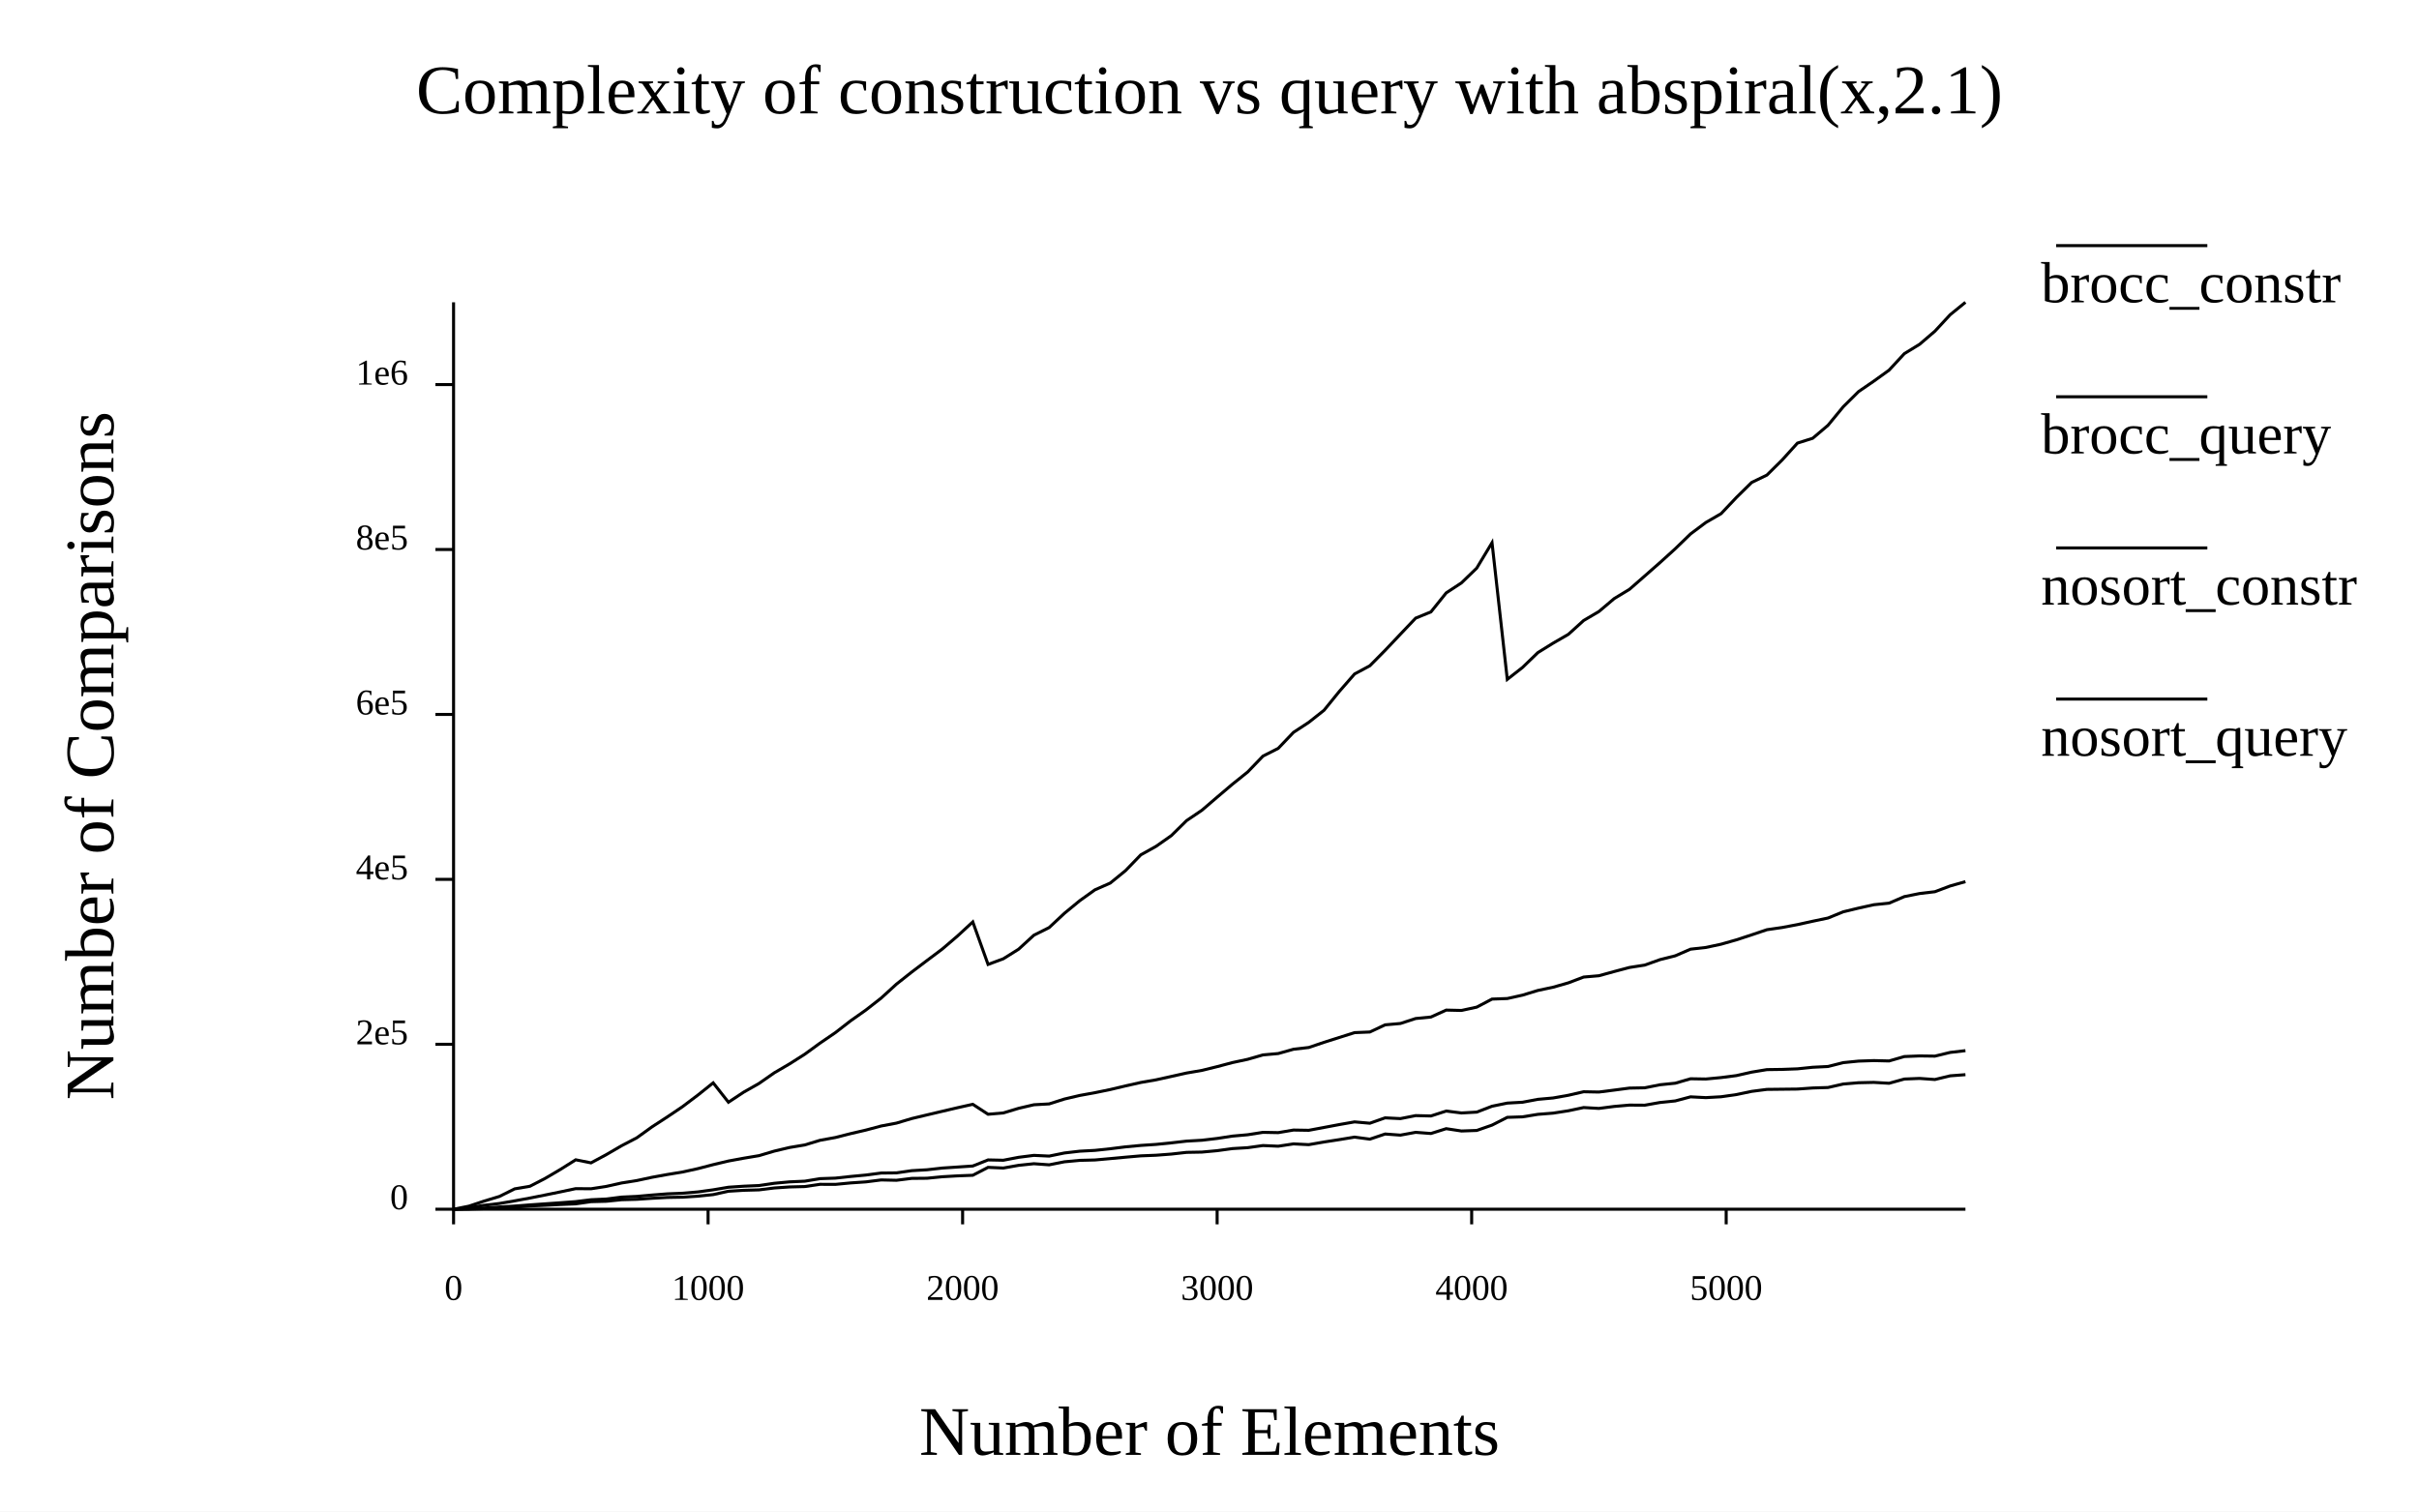
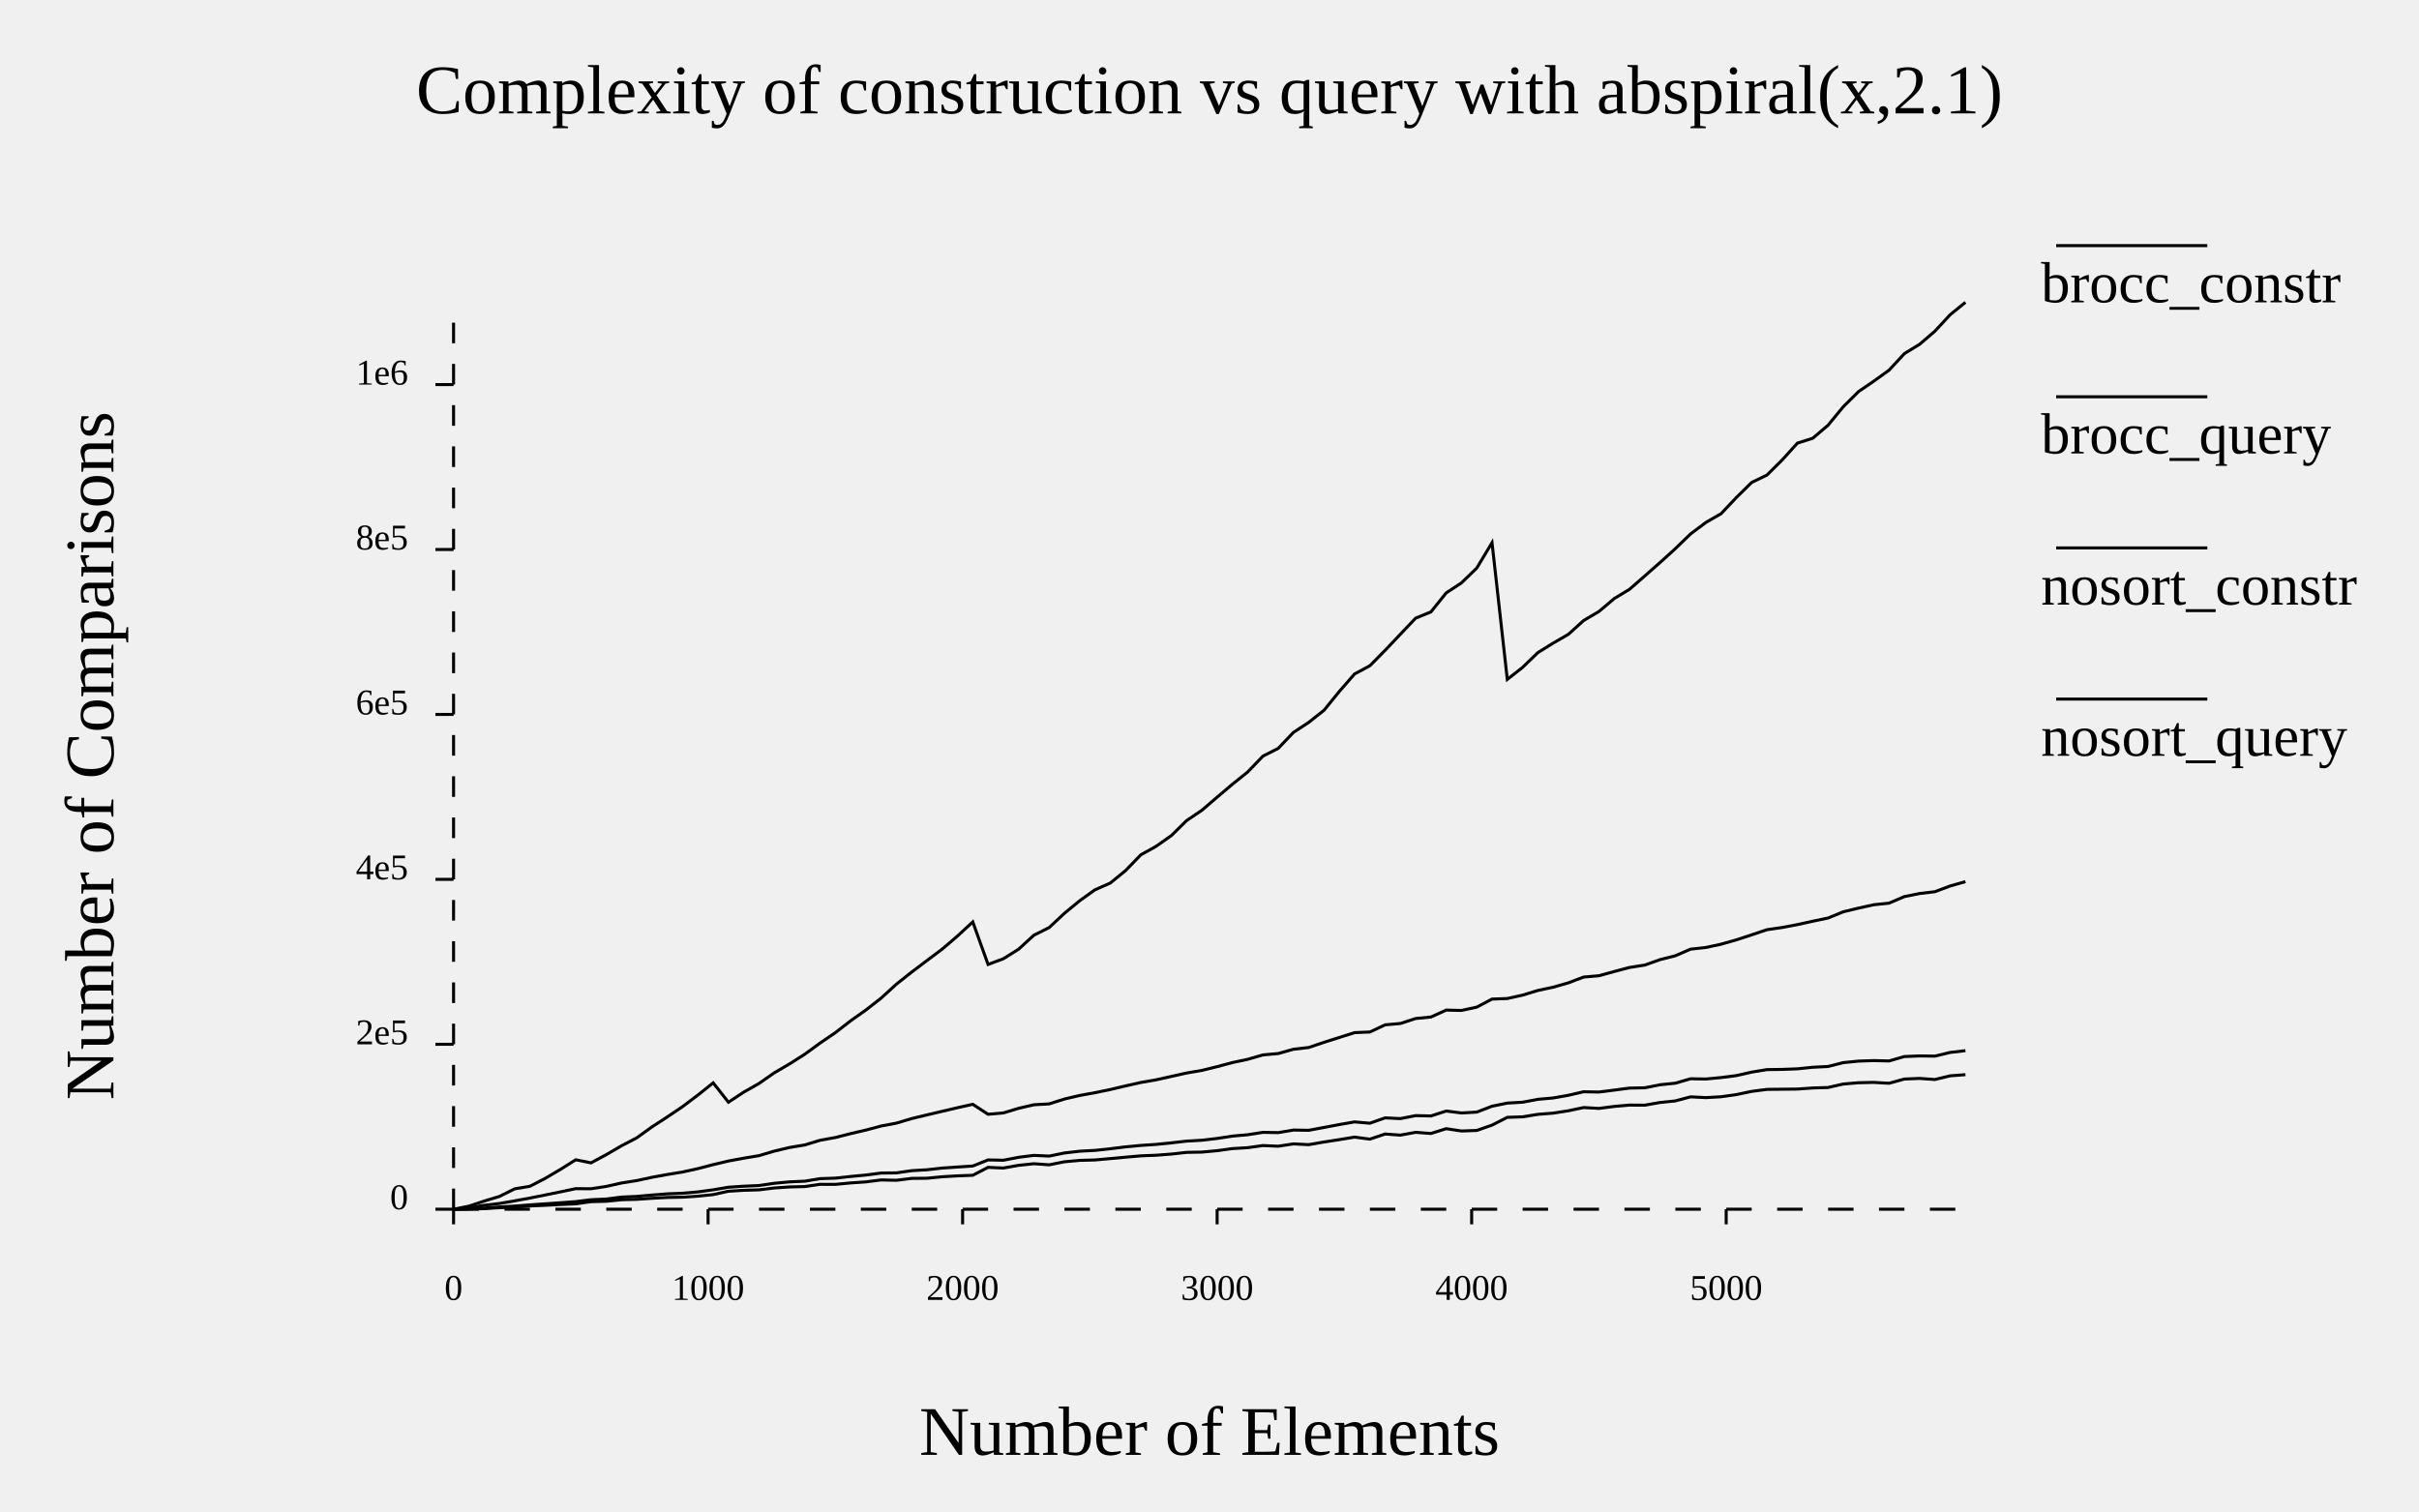
- <svg xmlns="http://www.w3.org/2000/svg" width="800" class="poloto" height="500" viewBox="0 0 800 500">
-   <rect class="poloto_background" fill="white" x="0" y="0" width="800" height="500" />
+ <svg xmlns="http://www.w3.org/2000/svg" width="800" class="poloto_background poloto" height="500" viewBox="0 0 800 500">
  <text class="poloto_text" alignment-baseline="middle" text-anchor="start" font-size="large" x="675" y="100">brocc_constr</text>
-   <line class="poloto0stroke" stroke="black" x1="680" x2="730" y1="81.25" y2="81.25" />
+   <line class="poloto0stroke poloto0legend" stroke="black" x1="680" x2="730" y1="81.25" y2="81.25" />
  <path class="poloto0stroke" fill="none" stroke="black" d=" M 150 400 L 155.051 399.86 L 160.101 399.617 L 165.152 399.263 L 170.202 398.959 L 175.253 398.569 L 180.303 398.217 L 185.354 397.865 L 190.404 397.485 L 195.455 396.866 L 200.505 396.634 L 205.556 395.993 L 210.606 395.76 L 215.657 395.308 L 220.707 394.914 L 225.758 394.716 L 230.808 394.28 L 235.859 393.583 L 240.909 392.729 L 245.96 392.39 L 251.01 392.169 L 256.061 391.421 L 261.111 390.953 L 266.162 390.725 L 271.212 389.89 L 276.263 389.717 L 281.313 389.169 L 286.364 388.696 L 291.414 388.031 L 296.465 387.978 L 301.515 387.248 L 306.566 386.955 L 311.616 386.385 L 316.667 386.048 L 321.717 385.708 L 326.768 383.695 L 331.818 383.8 L 336.869 382.83 L 341.919 382.19 L 346.97 382.427 L 352.02 381.399 L 357.071 380.808 L 362.121 380.538 L 367.172 380.002 L 372.222 379.37 L 377.273 378.897 L 382.323 378.562 L 387.374 378.053 L 392.424 377.474 L 397.475 377.185 L 402.525 376.591 L 407.576 375.819 L 412.626 375.365 L 417.677 374.571 L 422.727 374.666 L 427.778 373.815 L 432.828 373.898 L 437.879 372.953 L 442.929 371.999 L 447.98 371.114 L 453.03 371.555 L 458.081 369.778 L 463.131 370.028 L 468.182 369.036 L 473.232 369.155 L 478.283 367.528 L 483.333 368.163 L 488.384 367.879 L 493.434 365.935 L 498.485 364.898 L 503.535 364.611 L 508.586 363.656 L 513.636 363.203 L 518.687 362.306 L 523.737 361.143 L 528.788 361.238 L 533.838 360.597 L 538.889 359.933 L 543.939 359.84 L 548.99 358.83 L 554.04 358.316 L 559.091 356.847 L 564.141 356.931 L 569.192 356.453 L 574.242 355.802 L 579.293 354.658 L 584.343 353.823 L 589.394 353.751 L 594.444 353.563 L 599.495 353.043 L 604.545 352.791 L 609.596 351.511 L 614.646 351.008 L 619.697 350.836 L 624.747 350.959 L 629.798 349.498 L 634.848 349.295 L 639.899 349.362 L 644.949 348.136 L 650 347.547" />
  <text class="poloto_text" alignment-baseline="middle" text-anchor="start" font-size="large" x="675" y="150">brocc_query</text>
-   <line class="poloto1stroke" stroke="black" x1="680" x2="730" y1="131.25" y2="131.25" />
+   <line class="poloto1stroke poloto1legend" stroke="black" x1="680" x2="730" y1="131.25" y2="131.25" />
  <path class="poloto1stroke" fill="none" stroke="black" d=" M 150 400 L 155.051 399.521 L 160.101 398.703 L 165.152 398.109 L 170.202 397.235 L 175.253 396.308 L 180.303 395.297 L 185.354 394.263 L 190.404 393.195 L 195.455 393.238 L 200.505 392.456 L 205.556 391.322 L 210.606 390.519 L 215.657 389.433 L 220.707 388.517 L 225.758 387.689 L 230.808 386.572 L 235.859 385.257 L 240.909 384.057 L 245.96 383.127 L 251.01 382.282 L 256.061 380.781 L 261.111 379.582 L 266.162 378.736 L 271.212 377.199 L 276.263 376.282 L 281.313 375 L 286.364 373.824 L 291.414 372.472 L 296.465 371.52 L 301.515 370.01 L 306.566 368.803 L 311.616 367.611 L 316.667 366.424 L 321.717 365.296 L 326.768 368.588 L 331.818 368.155 L 336.869 366.628 L 341.919 365.447 L 346.97 365.167 L 352.02 363.556 L 357.071 362.37 L 362.121 361.451 L 367.172 360.414 L 372.222 359.211 L 377.273 358.076 L 382.323 357.199 L 387.374 356.08 L 392.424 354.949 L 397.475 354.088 L 402.525 352.838 L 407.576 351.494 L 412.626 350.415 L 417.677 348.961 L 422.727 348.504 L 427.778 347.085 L 432.828 346.503 L 437.879 344.791 L 442.929 343.186 L 447.98 341.587 L 453.03 341.377 L 458.081 339.013 L 463.131 338.563 L 468.182 336.92 L 473.232 336.425 L 478.283 334.134 L 483.333 334.249 L 488.384 333.153 L 493.434 330.49 L 498.485 330.306 L 503.535 329.181 L 508.586 327.638 L 513.636 326.565 L 518.687 325.119 L 523.737 323.203 L 528.788 322.766 L 533.838 321.375 L 538.889 320.032 L 543.939 319.242 L 548.99 317.441 L 554.04 316.174 L 559.091 313.979 L 564.141 313.417 L 569.192 312.334 L 574.242 310.899 L 579.293 309.244 L 584.343 307.543 L 589.394 306.811 L 594.444 305.853 L 599.495 304.74 L 604.545 303.68 L 609.596 301.619 L 614.646 300.398 L 619.697 299.28 L 624.747 298.756 L 629.798 296.591 L 634.848 295.573 L 639.899 294.977 L 644.949 293.072 L 650 291.643" />
  <text class="poloto_text" alignment-baseline="middle" text-anchor="start" font-size="large" x="675" y="200">nosort_constr</text>
-   <line class="poloto2stroke" stroke="black" x1="680" x2="730" y1="181.25" y2="181.25" />
+   <line class="poloto2stroke poloto2legend" stroke="black" x1="680" x2="730" y1="181.25" y2="181.25" />
  <path class="poloto2stroke" fill="none" stroke="black" d=" M 150 400 L 155.051 399.968 L 160.101 399.815 L 165.152 399.5 L 170.202 399.341 L 175.253 398.923 L 180.303 398.708 L 185.354 398.442 L 190.404 398.226 L 195.455 397.503 L 200.505 397.372 L 205.556 396.864 L 210.606 396.728 L 215.657 396.385 L 220.707 396.105 L 225.758 396.018 L 230.808 395.689 L 235.859 395.168 L 240.909 394.052 L 245.96 393.744 L 251.01 393.602 L 256.061 392.976 L 261.111 392.636 L 266.162 392.506 L 271.212 391.761 L 276.263 391.785 L 281.313 391.301 L 286.364 390.958 L 291.414 390.316 L 296.465 390.429 L 301.515 389.803 L 306.566 389.754 L 311.616 389.26 L 316.667 388.969 L 321.717 388.77 L 326.768 386.156 L 331.818 386.379 L 336.869 385.486 L 341.919 384.954 L 346.97 385.315 L 352.02 384.315 L 357.071 383.843 L 362.121 383.712 L 367.172 383.26 L 372.222 382.791 L 377.273 382.347 L 382.323 382.144 L 387.374 381.759 L 392.424 381.194 L 397.475 381.103 L 402.525 380.638 L 407.576 379.945 L 412.626 379.644 L 417.677 378.937 L 422.727 379.157 L 427.778 378.392 L 432.828 378.644 L 437.879 377.764 L 442.929 376.981 L 447.98 376.15 L 453.03 376.825 L 458.081 375.122 L 463.131 375.492 L 468.182 374.569 L 473.232 374.951 L 478.283 373.36 L 483.333 374.129 L 488.384 373.946 L 493.434 372.18 L 498.485 369.609 L 503.535 369.445 L 508.586 368.618 L 513.636 368.216 L 518.687 367.436 L 523.737 366.368 L 528.788 366.659 L 533.838 366.003 L 538.889 365.559 L 543.939 365.593 L 548.99 364.695 L 554.04 364.178 L 559.091 362.827 L 564.141 363.086 L 569.192 362.802 L 574.242 362.08 L 579.293 361.019 L 584.343 360.365 L 589.394 360.307 L 594.444 360.252 L 599.495 359.896 L 604.545 359.74 L 609.596 358.589 L 614.646 358.163 L 619.697 358.048 L 624.747 358.34 L 629.798 356.937 L 634.848 356.736 L 639.899 357.095 L 644.949 355.878 L 650 355.493" />
  <text class="poloto_text" alignment-baseline="middle" text-anchor="start" font-size="large" x="675" y="250">nosort_query</text>
-   <line class="poloto3stroke" stroke="black" x1="680" x2="730" y1="231.25" y2="231.25" />
+   <line class="poloto3stroke poloto3legend" stroke="black" x1="680" x2="730" y1="231.25" y2="231.25" />
  <path class="poloto3stroke" fill="none" stroke="black" d=" M 150 400 L 155.051 398.993 L 160.101 397.31 L 165.152 395.779 L 170.202 393.271 L 175.253 392.407 L 180.303 389.8 L 185.354 386.826 L 190.404 383.655 L 195.455 384.668 L 200.505 381.947 L 205.556 379.002 L 210.606 376.374 L 215.657 372.737 L 220.707 369.455 L 225.758 366.051 L 230.808 362.238 L 235.859 358.2 L 240.909 364.612 L 245.96 361.269 L 251.01 358.408 L 256.061 354.885 L 261.111 351.929 L 266.162 348.722 L 271.212 345.043 L 276.263 341.597 L 281.313 337.678 L 286.364 334.111 L 291.414 330.159 L 296.465 325.545 L 301.515 321.552 L 306.566 317.734 L 311.616 313.944 L 316.667 309.622 L 321.717 304.962 L 326.768 319.03 L 331.818 317.155 L 336.869 313.994 L 341.919 309.357 L 346.97 306.835 L 352.02 302.115 L 357.071 297.956 L 362.121 294.342 L 367.172 292.114 L 372.222 288.002 L 377.273 282.78 L 382.323 279.963 L 387.374 276.419 L 392.424 271.448 L 397.475 268.037 L 402.525 263.7 L 407.576 259.417 L 412.626 255.368 L 417.677 250.118 L 422.727 247.555 L 427.778 242.256 L 432.828 238.951 L 437.879 234.95 L 442.929 228.725 L 447.98 222.942 L 453.03 220.233 L 458.081 215.126 L 463.131 209.789 L 468.182 204.476 L 473.232 202.409 L 478.283 196.127 L 483.333 192.808 L 488.384 187.921 L 493.434 179.524 L 498.485 224.735 L 503.535 220.776 L 508.586 215.888 L 513.636 212.751 L 518.687 209.831 L 523.737 205.257 L 528.788 202.286 L 533.838 198.011 L 538.889 194.95 L 543.939 190.531 L 548.99 186.095 L 554.04 181.518 L 559.091 176.621 L 564.141 172.837 L 569.192 169.914 L 574.242 164.574 L 579.293 159.599 L 584.343 157.155 L 589.394 152.149 L 594.444 146.575 L 599.495 144.975 L 604.545 140.686 L 609.596 134.551 L 614.646 129.544 L 619.697 126.079 L 624.747 122.444 L 629.798 116.982 L 634.848 113.887 L 639.899 109.559 L 644.949 104.109 L 650 100" />
  <text class="poloto_text" alignment-baseline="start" text-anchor="middle" font-size="x-large" x="400" y="37.5">Complexity of construction vs query with abspiral(x,2.1)</text>
  <text class="poloto_text" alignment-baseline="start" text-anchor="middle" font-size="x-large" x="400" y="481.25">Number of Elements</text>
  <text class="poloto_text" alignment-baseline="start" text-anchor="middle" font-size="x-large" transform="rotate(-90,37.5,250)" x="37.5" y="250">Number of Comparisons</text>
-   <path stroke="black" fill="none" class="poloto_axis_lines" d=" M 150 100 L 150 400 L 650 400" />
  <line class="poloto_axis_lines" stroke="black" x1="150" x2="150" y1="400" y2="405" />
  <text class="poloto_text" alignment-baseline="start" text-anchor="middle" x="150" y="430"> 0</text>
  <line class="poloto_axis_lines" stroke="black" x1="234.175" x2="234.175" y1="400" y2="405" />
  <text class="poloto_text" alignment-baseline="start" text-anchor="middle" x="234.175" y="430"> 1000</text>
  <line class="poloto_axis_lines" stroke="black" x1="318.35" x2="318.35" y1="400" y2="405" />
  <text class="poloto_text" alignment-baseline="start" text-anchor="middle" x="318.35" y="430"> 2000</text>
  <line class="poloto_axis_lines" stroke="black" x1="402.525" x2="402.525" y1="400" y2="405" />
  <text class="poloto_text" alignment-baseline="start" text-anchor="middle" x="402.525" y="430"> 3000</text>
  <line class="poloto_axis_lines" stroke="black" x1="486.7" x2="486.7" y1="400" y2="405" />
  <text class="poloto_text" alignment-baseline="start" text-anchor="middle" x="486.7" y="430"> 4000</text>
  <line class="poloto_axis_lines" stroke="black" x1="570.875" x2="570.875" y1="400" y2="405" />
  <text class="poloto_text" alignment-baseline="start" text-anchor="middle" x="570.875" y="430"> 5000</text>
  <line class="poloto_axis_lines" stroke="black" x1="150" x2="144" y1="400" y2="400" />
  <text class="poloto_text" alignment-baseline="middle" text-anchor="end" x="135" y="400"> 0</text>
  <line class="poloto_axis_lines" stroke="black" x1="150" x2="144" y1="345.443" y2="345.443" />
  <text class="poloto_text" alignment-baseline="middle" text-anchor="end" x="135" y="345.443"> 2e5</text>
  <line class="poloto_axis_lines" stroke="black" x1="150" x2="144" y1="290.886" y2="290.886" />
  <text class="poloto_text" alignment-baseline="middle" text-anchor="end" x="135" y="290.886"> 4e5</text>
  <line class="poloto_axis_lines" stroke="black" x1="150" x2="144" y1="236.33" y2="236.33" />
  <text class="poloto_text" alignment-baseline="middle" text-anchor="end" x="135" y="236.33"> 6e5</text>
  <line class="poloto_axis_lines" stroke="black" x1="150" x2="144" y1="181.773" y2="181.773" />
  <text class="poloto_text" alignment-baseline="middle" text-anchor="end" x="135" y="181.773"> 8e5</text>
  <line class="poloto_axis_lines" stroke="black" x1="150" x2="144" y1="127.216" y2="127.216" />
  <text class="poloto_text" alignment-baseline="middle" text-anchor="end" x="135" y="127.216"> 1e6</text>
+   <path stroke="black" fill="none" class="poloto_axis_lines" style="stroke-dasharray:8.418;stroke-dashoffset:-0;" d=" M 150 400 L 650 400" />
+   <path stroke="black" fill="none" class="poloto_axis_lines" style="stroke-dasharray:6.82;stroke-dashoffset:-0;" d=" M 150 400 L 150 100" />
</svg>
